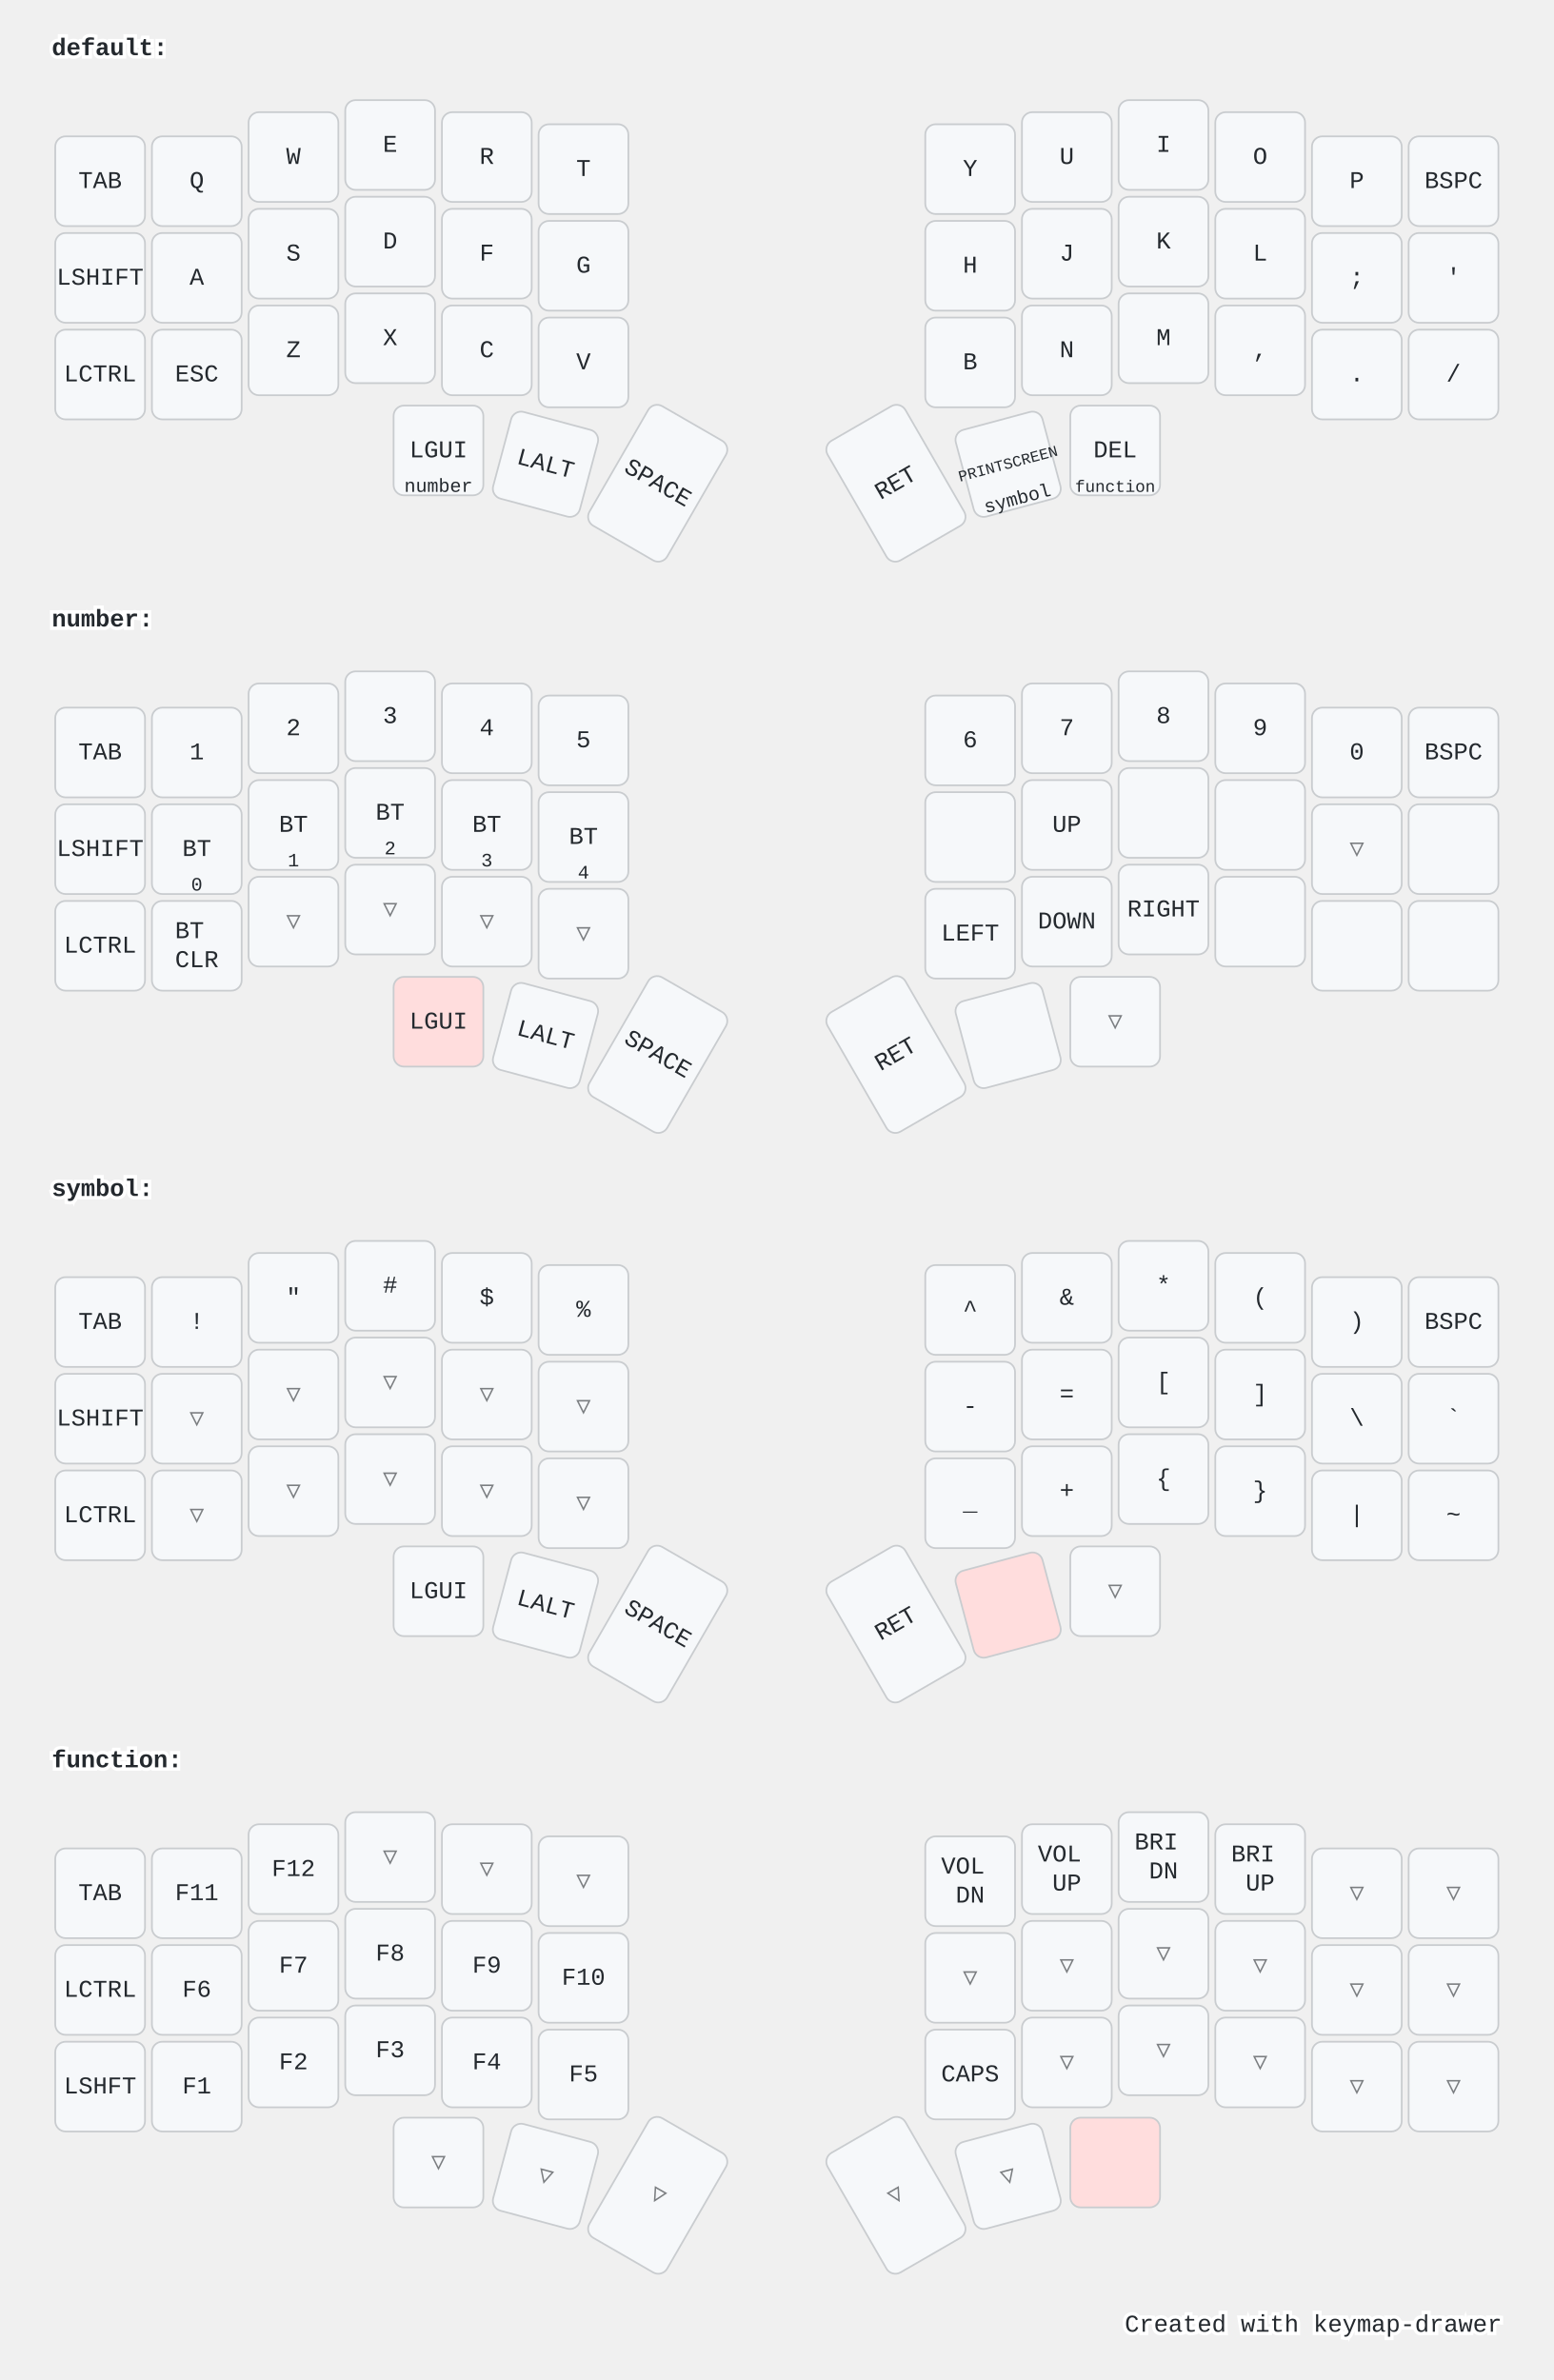
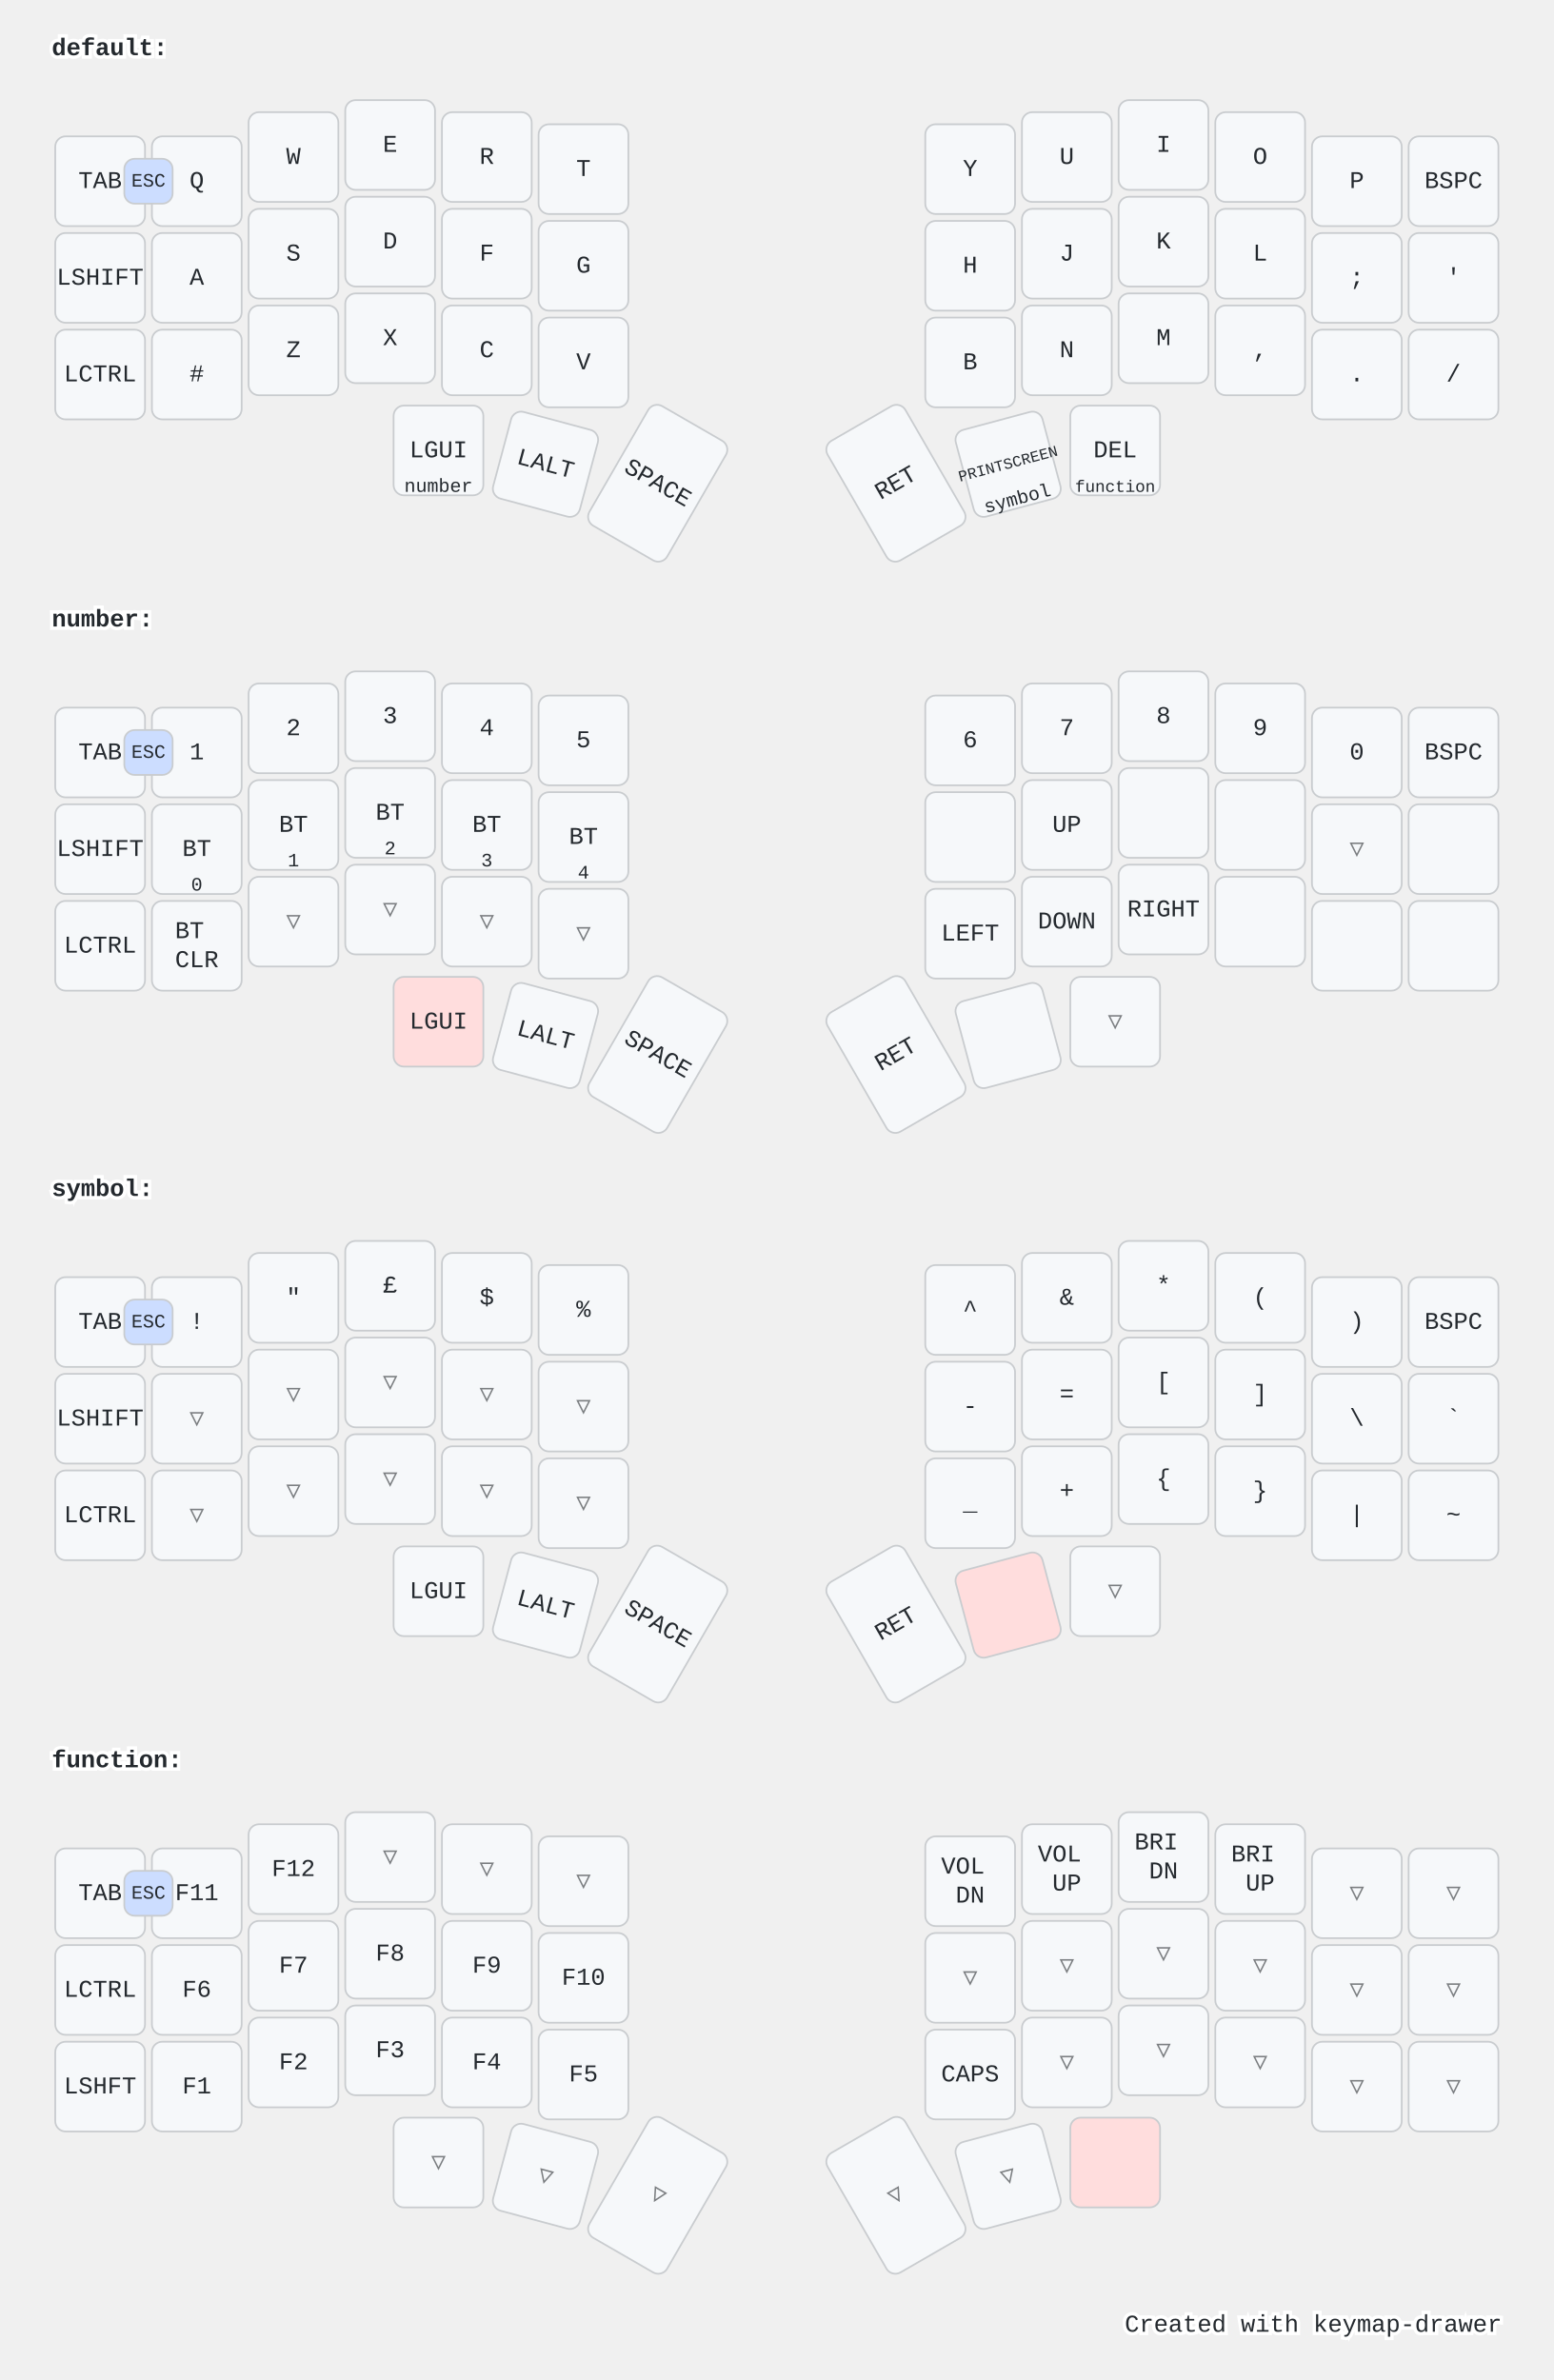
<svg xmlns="http://www.w3.org/2000/svg" width="900" height="1379" viewBox="0 0 900 1379" class="keymap">
  <style>/* inherit to force styles through use tags */
svg path {
    fill: inherit;
}

/* font and background color specifications */
svg.keymap {
    font-family: SFMono-Regular,Consolas,Liberation Mono,Menlo,monospace;
    font-size: 14px;
    font-kerning: normal;
    text-rendering: optimizeLegibility;
    fill: #24292e;
}

/* default key styling */
rect.key {
    fill: #f6f8fa;
}

rect.key, rect.combo {
    stroke: #c9cccf;
    stroke-width: 1;
}

/* default key side styling, only used is draw_key_sides is set */
rect.side {
    filter: brightness(90%);
}

/* color accent for combo boxes */
rect.combo, rect.combo-separate {
    fill: #cdf;
}

/* color accent for held keys */
rect.held, rect.combo.held {
    fill: #fdd;
}

/* color accent for ghost (optional) keys */
rect.ghost, rect.combo.ghost {
    stroke-dasharray: 4, 4;
    stroke-width: 2;
}

text {
    text-anchor: middle;
    dominant-baseline: middle;
}

/* styling for layer labels */
text.label {
    font-weight: bold;
    text-anchor: start;
    stroke: white;
    stroke-width: 4;
    paint-order: stroke;
}

/* styling for optional footer */
text.footer {
    text-anchor: end;
    dominant-baseline: auto;
    stroke: white;
    stroke-width: 4;
    paint-order: stroke;
}

/* styling for combo tap, and key hold/shifted label text */
text.combo, text.hold, text.shifted {
    font-size: 11px;
}

text.hold {
    text-anchor: middle;
    dominant-baseline: auto;
}

text.shifted {
    text-anchor: middle;
    dominant-baseline: hanging;
}

/* styling for hold/shifted label text in combo box */
text.combo.hold, text.combo.shifted {
    font-size: 8px;
}

/* lighter symbol for transparent keys */
text.trans {
    fill: #7b7e81;
}

/* styling for combo dendrons */
path.combo {
    stroke-width: 1;
    stroke: gray;
    fill: none;
}

/* Start Tabler Icons Cleanup */
/* cannot use height/width with glyphs */
.icon-tabler &gt; path {
    fill: inherit;
    stroke: inherit;
    stroke-width: 2;
}
/* hide tabler's default box */
.icon-tabler &gt; path[stroke="none"][fill="none"] {
    visibility: hidden;
}
/* End Tabler Icons Cleanup */

@media (prefers-color-scheme: dark) {
svg.keymap { fill: #d1d6db; }
rect.key { fill: #3f4750; }
rect.key, rect.combo { stroke: #60666c; }
rect.combo, rect.combo-separate { fill: #1f3d7a; }
rect.held, rect.combo.held { fill: #854747; }
text.label, text.footer { stroke: black; }
text.trans { fill: #7e8184; }
path.combo { stroke: #7f7f7f; }

}</style>
  <g transform="translate(30, 0)" class="layer-default">
    <text x="0" y="28" class="label">default:</text>
    <g transform="translate(0, 56)">
      <g transform="translate(28, 49)" class="key keypos-0">
        <rect rx="6" ry="6" x="-26" y="-26" width="52" height="52" class="key" />
        <text x="0" y="0" class="key tap">TAB</text>
      </g>
      <g transform="translate(84, 49)" class="key keypos-1">
        <rect rx="6" ry="6" x="-26" y="-26" width="52" height="52" class="key" />
        <text x="0" y="0" class="key tap">Q</text>
      </g>
      <g transform="translate(140, 35)" class="key keypos-2">
        <rect rx="6" ry="6" x="-26" y="-26" width="52" height="52" class="key" />
        <text x="0" y="0" class="key tap">W</text>
      </g>
      <g transform="translate(196, 28)" class="key keypos-3">
        <rect rx="6" ry="6" x="-26" y="-26" width="52" height="52" class="key" />
        <text x="0" y="0" class="key tap">E</text>
      </g>
      <g transform="translate(252, 35)" class="key keypos-4">
        <rect rx="6" ry="6" x="-26" y="-26" width="52" height="52" class="key" />
        <text x="0" y="0" class="key tap">R</text>
      </g>
      <g transform="translate(308, 42)" class="key keypos-5">
        <rect rx="6" ry="6" x="-26" y="-26" width="52" height="52" class="key" />
        <text x="0" y="0" class="key tap">T</text>
      </g>
      <g transform="translate(532, 42)" class="key keypos-6">
        <rect rx="6" ry="6" x="-26" y="-26" width="52" height="52" class="key" />
        <text x="0" y="0" class="key tap">Y</text>
      </g>
      <g transform="translate(588, 35)" class="key keypos-7">
        <rect rx="6" ry="6" x="-26" y="-26" width="52" height="52" class="key" />
        <text x="0" y="0" class="key tap">U</text>
      </g>
      <g transform="translate(644, 28)" class="key keypos-8">
        <rect rx="6" ry="6" x="-26" y="-26" width="52" height="52" class="key" />
        <text x="0" y="0" class="key tap">I</text>
      </g>
      <g transform="translate(700, 35)" class="key keypos-9">
        <rect rx="6" ry="6" x="-26" y="-26" width="52" height="52" class="key" />
        <text x="0" y="0" class="key tap">O</text>
      </g>
      <g transform="translate(756, 49)" class="key keypos-10">
        <rect rx="6" ry="6" x="-26" y="-26" width="52" height="52" class="key" />
        <text x="0" y="0" class="key tap">P</text>
      </g>
      <g transform="translate(812, 49)" class="key keypos-11">
        <rect rx="6" ry="6" x="-26" y="-26" width="52" height="52" class="key" />
        <text x="0" y="0" class="key tap">BSPC</text>
      </g>
      <g transform="translate(28, 105)" class="key keypos-12">
        <rect rx="6" ry="6" x="-26" y="-26" width="52" height="52" class="key" />
        <text x="0" y="0" class="key tap">LSHIFT</text>
      </g>
      <g transform="translate(84, 105)" class="key keypos-13">
        <rect rx="6" ry="6" x="-26" y="-26" width="52" height="52" class="key" />
        <text x="0" y="0" class="key tap">A</text>
      </g>
      <g transform="translate(140, 91)" class="key keypos-14">
        <rect rx="6" ry="6" x="-26" y="-26" width="52" height="52" class="key" />
        <text x="0" y="0" class="key tap">S</text>
      </g>
      <g transform="translate(196, 84)" class="key keypos-15">
        <rect rx="6" ry="6" x="-26" y="-26" width="52" height="52" class="key" />
        <text x="0" y="0" class="key tap">D</text>
      </g>
      <g transform="translate(252, 91)" class="key keypos-16">
        <rect rx="6" ry="6" x="-26" y="-26" width="52" height="52" class="key" />
        <text x="0" y="0" class="key tap">F</text>
      </g>
      <g transform="translate(308, 98)" class="key keypos-17">
        <rect rx="6" ry="6" x="-26" y="-26" width="52" height="52" class="key" />
        <text x="0" y="0" class="key tap">G</text>
      </g>
      <g transform="translate(532, 98)" class="key keypos-18">
        <rect rx="6" ry="6" x="-26" y="-26" width="52" height="52" class="key" />
        <text x="0" y="0" class="key tap">H</text>
      </g>
      <g transform="translate(588, 91)" class="key keypos-19">
        <rect rx="6" ry="6" x="-26" y="-26" width="52" height="52" class="key" />
        <text x="0" y="0" class="key tap">J</text>
      </g>
      <g transform="translate(644, 84)" class="key keypos-20">
        <rect rx="6" ry="6" x="-26" y="-26" width="52" height="52" class="key" />
        <text x="0" y="0" class="key tap">K</text>
      </g>
      <g transform="translate(700, 91)" class="key keypos-21">
        <rect rx="6" ry="6" x="-26" y="-26" width="52" height="52" class="key" />
        <text x="0" y="0" class="key tap">L</text>
      </g>
      <g transform="translate(756, 105)" class="key keypos-22">
        <rect rx="6" ry="6" x="-26" y="-26" width="52" height="52" class="key" />
        <text x="0" y="0" class="key tap">;</text>
      </g>
      <g transform="translate(812, 105)" class="key keypos-23">
        <rect rx="6" ry="6" x="-26" y="-26" width="52" height="52" class="key" />
        <text x="0" y="0" class="key tap">'</text>
      </g>
      <g transform="translate(28, 161)" class="key keypos-24">
        <rect rx="6" ry="6" x="-26" y="-26" width="52" height="52" class="key" />
        <text x="0" y="0" class="key tap">LCTRL</text>
      </g>
      <g transform="translate(84, 161)" class="key keypos-25">
        <rect rx="6" ry="6" x="-26" y="-26" width="52" height="52" class="key" />
-         <text x="0" y="0" class="key tap">ESC</text>
+         <text x="0" y="0" class="key tap">#</text>
      </g>
      <g transform="translate(140, 147)" class="key keypos-26">
        <rect rx="6" ry="6" x="-26" y="-26" width="52" height="52" class="key" />
        <text x="0" y="0" class="key tap">Z</text>
      </g>
      <g transform="translate(196, 140)" class="key keypos-27">
        <rect rx="6" ry="6" x="-26" y="-26" width="52" height="52" class="key" />
        <text x="0" y="0" class="key tap">X</text>
      </g>
      <g transform="translate(252, 147)" class="key keypos-28">
        <rect rx="6" ry="6" x="-26" y="-26" width="52" height="52" class="key" />
        <text x="0" y="0" class="key tap">C</text>
      </g>
      <g transform="translate(308, 154)" class="key keypos-29">
        <rect rx="6" ry="6" x="-26" y="-26" width="52" height="52" class="key" />
        <text x="0" y="0" class="key tap">V</text>
      </g>
      <g transform="translate(532, 154)" class="key keypos-30">
        <rect rx="6" ry="6" x="-26" y="-26" width="52" height="52" class="key" />
        <text x="0" y="0" class="key tap">B</text>
      </g>
      <g transform="translate(588, 147)" class="key keypos-31">
        <rect rx="6" ry="6" x="-26" y="-26" width="52" height="52" class="key" />
        <text x="0" y="0" class="key tap">N</text>
      </g>
      <g transform="translate(644, 140)" class="key keypos-32">
        <rect rx="6" ry="6" x="-26" y="-26" width="52" height="52" class="key" />
        <text x="0" y="0" class="key tap">M</text>
      </g>
      <g transform="translate(700, 147)" class="key keypos-33">
        <rect rx="6" ry="6" x="-26" y="-26" width="52" height="52" class="key" />
        <text x="0" y="0" class="key tap">,</text>
      </g>
      <g transform="translate(756, 161)" class="key keypos-34">
        <rect rx="6" ry="6" x="-26" y="-26" width="52" height="52" class="key" />
        <text x="0" y="0" class="key tap">.</text>
      </g>
      <g transform="translate(812, 161)" class="key keypos-35">
        <rect rx="6" ry="6" x="-26" y="-26" width="52" height="52" class="key" />
        <text x="0" y="0" class="key tap">/</text>
      </g>
      <g transform="translate(224, 205)" class="key keypos-36">
        <rect rx="6" ry="6" x="-26" y="-26" width="52" height="52" class="key" />
        <text x="0" y="0" class="key tap">LGUI</text>
        <text x="0" y="24" class="key hold">number</text>
      </g>
      <g transform="translate(286, 213) rotate(15.0)" class="key keypos-37">
        <rect rx="6" ry="6" x="-26" y="-26" width="52" height="52" class="key" />
        <text x="0" y="0" class="key tap">LALT</text>
      </g>
      <g transform="translate(351, 224) rotate(30.0)" class="key keypos-38">
        <rect rx="6" ry="6" x="-26" y="-40" width="52" height="80" class="key" />
        <text x="0" y="0" class="key tap">SPACE</text>
      </g>
      <g transform="translate(489, 224) rotate(-30.0)" class="key keypos-39">
        <rect rx="6" ry="6" x="-26" y="-40" width="52" height="80" class="key" />
        <text x="0" y="0" class="key tap">RET</text>
      </g>
      <g transform="translate(554, 213) rotate(-15.0)" class="key keypos-40">
        <rect rx="6" ry="6" x="-26" y="-26" width="52" height="52" class="key" />
        <text x="0" y="0" class="key tap">
          <tspan style="font-size: 64%">PRINTSCREEN</tspan>
        </text>
        <text x="0" y="24" class="key hold">symbol</text>
      </g>
      <g transform="translate(616, 205)" class="key keypos-41">
        <rect rx="6" ry="6" x="-26" y="-26" width="52" height="52" class="key" />
        <text x="0" y="0" class="key tap">DEL</text>
        <text x="0" y="24" class="key hold">
          <tspan style="font-size: 88%">function</tspan>
        </text>
+       </g>
+       <g class="combo combopos-0">
+         <rect rx="6" ry="6" x="42" y="36" width="28" height="26" class="combo" />
+         <text x="56" y="49" class="combo tap">ESC</text>
      </g>
    </g>
  </g>
  <g transform="translate(30, 331)" class="layer-number">
    <text x="0" y="28" class="label">number:</text>
    <g transform="translate(0, 56)">
      <g transform="translate(28, 49)" class="key keypos-0">
        <rect rx="6" ry="6" x="-26" y="-26" width="52" height="52" class="key" />
        <text x="0" y="0" class="key tap">TAB</text>
      </g>
      <g transform="translate(84, 49)" class="key keypos-1">
        <rect rx="6" ry="6" x="-26" y="-26" width="52" height="52" class="key" />
        <text x="0" y="0" class="key tap">1</text>
      </g>
      <g transform="translate(140, 35)" class="key keypos-2">
        <rect rx="6" ry="6" x="-26" y="-26" width="52" height="52" class="key" />
        <text x="0" y="0" class="key tap">2</text>
      </g>
      <g transform="translate(196, 28)" class="key keypos-3">
        <rect rx="6" ry="6" x="-26" y="-26" width="52" height="52" class="key" />
        <text x="0" y="0" class="key tap">3</text>
      </g>
      <g transform="translate(252, 35)" class="key keypos-4">
        <rect rx="6" ry="6" x="-26" y="-26" width="52" height="52" class="key" />
        <text x="0" y="0" class="key tap">4</text>
      </g>
      <g transform="translate(308, 42)" class="key keypos-5">
        <rect rx="6" ry="6" x="-26" y="-26" width="52" height="52" class="key" />
        <text x="0" y="0" class="key tap">5</text>
      </g>
      <g transform="translate(532, 42)" class="key keypos-6">
        <rect rx="6" ry="6" x="-26" y="-26" width="52" height="52" class="key" />
        <text x="0" y="0" class="key tap">6</text>
      </g>
      <g transform="translate(588, 35)" class="key keypos-7">
        <rect rx="6" ry="6" x="-26" y="-26" width="52" height="52" class="key" />
        <text x="0" y="0" class="key tap">7</text>
      </g>
      <g transform="translate(644, 28)" class="key keypos-8">
        <rect rx="6" ry="6" x="-26" y="-26" width="52" height="52" class="key" />
        <text x="0" y="0" class="key tap">8</text>
      </g>
      <g transform="translate(700, 35)" class="key keypos-9">
        <rect rx="6" ry="6" x="-26" y="-26" width="52" height="52" class="key" />
        <text x="0" y="0" class="key tap">9</text>
      </g>
      <g transform="translate(756, 49)" class="key keypos-10">
        <rect rx="6" ry="6" x="-26" y="-26" width="52" height="52" class="key" />
        <text x="0" y="0" class="key tap">0</text>
      </g>
      <g transform="translate(812, 49)" class="key keypos-11">
        <rect rx="6" ry="6" x="-26" y="-26" width="52" height="52" class="key" />
        <text x="0" y="0" class="key tap">BSPC</text>
      </g>
      <g transform="translate(28, 105)" class="key keypos-12">
        <rect rx="6" ry="6" x="-26" y="-26" width="52" height="52" class="key" />
        <text x="0" y="0" class="key tap">LSHIFT</text>
      </g>
      <g transform="translate(84, 105)" class="key keypos-13">
        <rect rx="6" ry="6" x="-26" y="-26" width="52" height="52" class="key" />
        <text x="0" y="0" class="key tap">BT</text>
        <text x="0" y="24" class="key hold">0</text>
      </g>
      <g transform="translate(140, 91)" class="key keypos-14">
        <rect rx="6" ry="6" x="-26" y="-26" width="52" height="52" class="key" />
        <text x="0" y="0" class="key tap">BT</text>
        <text x="0" y="24" class="key hold">1</text>
      </g>
      <g transform="translate(196, 84)" class="key keypos-15">
        <rect rx="6" ry="6" x="-26" y="-26" width="52" height="52" class="key" />
        <text x="0" y="0" class="key tap">BT</text>
        <text x="0" y="24" class="key hold">2</text>
      </g>
      <g transform="translate(252, 91)" class="key keypos-16">
        <rect rx="6" ry="6" x="-26" y="-26" width="52" height="52" class="key" />
        <text x="0" y="0" class="key tap">BT</text>
        <text x="0" y="24" class="key hold">3</text>
      </g>
      <g transform="translate(308, 98)" class="key keypos-17">
        <rect rx="6" ry="6" x="-26" y="-26" width="52" height="52" class="key" />
        <text x="0" y="0" class="key tap">BT</text>
        <text x="0" y="24" class="key hold">4</text>
      </g>
      <g transform="translate(532, 98)" class="key keypos-18">
        <rect rx="6" ry="6" x="-26" y="-26" width="52" height="52" class="key" />
      </g>
      <g transform="translate(588, 91)" class="key keypos-19">
        <rect rx="6" ry="6" x="-26" y="-26" width="52" height="52" class="key" />
        <text x="0" y="0" class="key tap">UP</text>
      </g>
      <g transform="translate(644, 84)" class="key keypos-20">
        <rect rx="6" ry="6" x="-26" y="-26" width="52" height="52" class="key" />
      </g>
      <g transform="translate(700, 91)" class="key keypos-21">
        <rect rx="6" ry="6" x="-26" y="-26" width="52" height="52" class="key" />
      </g>
      <g transform="translate(756, 105)" class="key trans keypos-22">
        <rect rx="6" ry="6" x="-26" y="-26" width="52" height="52" class="key trans" />
        <text x="0" y="0" class="key trans tap">▽</text>
      </g>
      <g transform="translate(812, 105)" class="key keypos-23">
        <rect rx="6" ry="6" x="-26" y="-26" width="52" height="52" class="key" />
      </g>
      <g transform="translate(28, 161)" class="key keypos-24">
        <rect rx="6" ry="6" x="-26" y="-26" width="52" height="52" class="key" />
        <text x="0" y="0" class="key tap">LCTRL</text>
      </g>
      <g transform="translate(84, 161)" class="key keypos-25">
        <rect rx="6" ry="6" x="-26" y="-26" width="52" height="52" class="key" />
        <text x="0" y="0" class="key tap">
          <tspan x="0" dy="-0.6em">BT</tspan>
          <tspan x="0" dy="1.2em">CLR</tspan>
        </text>
      </g>
      <g transform="translate(140, 147)" class="key trans keypos-26">
        <rect rx="6" ry="6" x="-26" y="-26" width="52" height="52" class="key trans" />
        <text x="0" y="0" class="key trans tap">▽</text>
      </g>
      <g transform="translate(196, 140)" class="key trans keypos-27">
        <rect rx="6" ry="6" x="-26" y="-26" width="52" height="52" class="key trans" />
        <text x="0" y="0" class="key trans tap">▽</text>
      </g>
      <g transform="translate(252, 147)" class="key trans keypos-28">
        <rect rx="6" ry="6" x="-26" y="-26" width="52" height="52" class="key trans" />
        <text x="0" y="0" class="key trans tap">▽</text>
      </g>
      <g transform="translate(308, 154)" class="key trans keypos-29">
        <rect rx="6" ry="6" x="-26" y="-26" width="52" height="52" class="key trans" />
        <text x="0" y="0" class="key trans tap">▽</text>
      </g>
      <g transform="translate(532, 154)" class="key keypos-30">
        <rect rx="6" ry="6" x="-26" y="-26" width="52" height="52" class="key" />
        <text x="0" y="0" class="key tap">LEFT</text>
      </g>
      <g transform="translate(588, 147)" class="key keypos-31">
        <rect rx="6" ry="6" x="-26" y="-26" width="52" height="52" class="key" />
        <text x="0" y="0" class="key tap">DOWN</text>
      </g>
      <g transform="translate(644, 140)" class="key keypos-32">
        <rect rx="6" ry="6" x="-26" y="-26" width="52" height="52" class="key" />
        <text x="0" y="0" class="key tap">RIGHT</text>
      </g>
      <g transform="translate(700, 147)" class="key keypos-33">
        <rect rx="6" ry="6" x="-26" y="-26" width="52" height="52" class="key" />
      </g>
      <g transform="translate(756, 161)" class="key keypos-34">
        <rect rx="6" ry="6" x="-26" y="-26" width="52" height="52" class="key" />
      </g>
      <g transform="translate(812, 161)" class="key keypos-35">
        <rect rx="6" ry="6" x="-26" y="-26" width="52" height="52" class="key" />
      </g>
      <g transform="translate(224, 205)" class="key held keypos-36">
        <rect rx="6" ry="6" x="-26" y="-26" width="52" height="52" class="key held" />
        <text x="0" y="0" class="key held tap">LGUI</text>
      </g>
      <g transform="translate(286, 213) rotate(15.0)" class="key keypos-37">
        <rect rx="6" ry="6" x="-26" y="-26" width="52" height="52" class="key" />
        <text x="0" y="0" class="key tap">LALT</text>
      </g>
      <g transform="translate(351, 224) rotate(30.0)" class="key keypos-38">
        <rect rx="6" ry="6" x="-26" y="-40" width="52" height="80" class="key" />
        <text x="0" y="0" class="key tap">SPACE</text>
      </g>
      <g transform="translate(489, 224) rotate(-30.0)" class="key keypos-39">
        <rect rx="6" ry="6" x="-26" y="-40" width="52" height="80" class="key" />
        <text x="0" y="0" class="key tap">RET</text>
      </g>
      <g transform="translate(554, 213) rotate(-15.0)" class="key keypos-40">
        <rect rx="6" ry="6" x="-26" y="-26" width="52" height="52" class="key" />
      </g>
      <g transform="translate(616, 205)" class="key trans keypos-41">
        <rect rx="6" ry="6" x="-26" y="-26" width="52" height="52" class="key trans" />
        <text x="0" y="0" class="key trans tap">▽</text>
      </g>
+       <g class="combo combopos-0">
+         <rect rx="6" ry="6" x="42" y="36" width="28" height="26" class="combo" />
+         <text x="56" y="49" class="combo tap">ESC</text>
+       </g>
    </g>
  </g>
  <g transform="translate(30, 661)" class="layer-symbol">
    <text x="0" y="28" class="label">symbol:</text>
    <g transform="translate(0, 56)">
      <g transform="translate(28, 49)" class="key keypos-0">
        <rect rx="6" ry="6" x="-26" y="-26" width="52" height="52" class="key" />
        <text x="0" y="0" class="key tap">TAB</text>
      </g>
      <g transform="translate(84, 49)" class="key keypos-1">
        <rect rx="6" ry="6" x="-26" y="-26" width="52" height="52" class="key" />
        <text x="0" y="0" class="key tap">!</text>
      </g>
      <g transform="translate(140, 35)" class="key keypos-2">
        <rect rx="6" ry="6" x="-26" y="-26" width="52" height="52" class="key" />
        <text x="0" y="0" class="key tap">"</text>
      </g>
      <g transform="translate(196, 28)" class="key keypos-3">
        <rect rx="6" ry="6" x="-26" y="-26" width="52" height="52" class="key" />
-         <text x="0" y="0" class="key tap">#</text>
+         <text x="0" y="0" class="key tap">£</text>
      </g>
      <g transform="translate(252, 35)" class="key keypos-4">
        <rect rx="6" ry="6" x="-26" y="-26" width="52" height="52" class="key" />
        <text x="0" y="0" class="key tap">$</text>
      </g>
      <g transform="translate(308, 42)" class="key keypos-5">
        <rect rx="6" ry="6" x="-26" y="-26" width="52" height="52" class="key" />
        <text x="0" y="0" class="key tap">%</text>
      </g>
      <g transform="translate(532, 42)" class="key keypos-6">
        <rect rx="6" ry="6" x="-26" y="-26" width="52" height="52" class="key" />
        <text x="0" y="0" class="key tap">^</text>
      </g>
      <g transform="translate(588, 35)" class="key keypos-7">
        <rect rx="6" ry="6" x="-26" y="-26" width="52" height="52" class="key" />
        <text x="0" y="0" class="key tap">&amp;</text>
      </g>
      <g transform="translate(644, 28)" class="key keypos-8">
        <rect rx="6" ry="6" x="-26" y="-26" width="52" height="52" class="key" />
        <text x="0" y="0" class="key tap">*</text>
      </g>
      <g transform="translate(700, 35)" class="key keypos-9">
        <rect rx="6" ry="6" x="-26" y="-26" width="52" height="52" class="key" />
        <text x="0" y="0" class="key tap">(</text>
      </g>
      <g transform="translate(756, 49)" class="key keypos-10">
        <rect rx="6" ry="6" x="-26" y="-26" width="52" height="52" class="key" />
        <text x="0" y="0" class="key tap">)</text>
      </g>
      <g transform="translate(812, 49)" class="key keypos-11">
        <rect rx="6" ry="6" x="-26" y="-26" width="52" height="52" class="key" />
        <text x="0" y="0" class="key tap">BSPC</text>
      </g>
      <g transform="translate(28, 105)" class="key keypos-12">
        <rect rx="6" ry="6" x="-26" y="-26" width="52" height="52" class="key" />
        <text x="0" y="0" class="key tap">LSHIFT</text>
      </g>
      <g transform="translate(84, 105)" class="key trans keypos-13">
        <rect rx="6" ry="6" x="-26" y="-26" width="52" height="52" class="key trans" />
        <text x="0" y="0" class="key trans tap">▽</text>
      </g>
      <g transform="translate(140, 91)" class="key trans keypos-14">
        <rect rx="6" ry="6" x="-26" y="-26" width="52" height="52" class="key trans" />
        <text x="0" y="0" class="key trans tap">▽</text>
      </g>
      <g transform="translate(196, 84)" class="key trans keypos-15">
        <rect rx="6" ry="6" x="-26" y="-26" width="52" height="52" class="key trans" />
        <text x="0" y="0" class="key trans tap">▽</text>
      </g>
      <g transform="translate(252, 91)" class="key trans keypos-16">
        <rect rx="6" ry="6" x="-26" y="-26" width="52" height="52" class="key trans" />
        <text x="0" y="0" class="key trans tap">▽</text>
      </g>
      <g transform="translate(308, 98)" class="key trans keypos-17">
        <rect rx="6" ry="6" x="-26" y="-26" width="52" height="52" class="key trans" />
        <text x="0" y="0" class="key trans tap">▽</text>
      </g>
      <g transform="translate(532, 98)" class="key keypos-18">
        <rect rx="6" ry="6" x="-26" y="-26" width="52" height="52" class="key" />
        <text x="0" y="0" class="key tap">-</text>
      </g>
      <g transform="translate(588, 91)" class="key keypos-19">
        <rect rx="6" ry="6" x="-26" y="-26" width="52" height="52" class="key" />
        <text x="0" y="0" class="key tap">=</text>
      </g>
      <g transform="translate(644, 84)" class="key keypos-20">
        <rect rx="6" ry="6" x="-26" y="-26" width="52" height="52" class="key" />
        <text x="0" y="0" class="key tap">[</text>
      </g>
      <g transform="translate(700, 91)" class="key keypos-21">
        <rect rx="6" ry="6" x="-26" y="-26" width="52" height="52" class="key" />
        <text x="0" y="0" class="key tap">]</text>
      </g>
      <g transform="translate(756, 105)" class="key keypos-22">
        <rect rx="6" ry="6" x="-26" y="-26" width="52" height="52" class="key" />
        <text x="0" y="0" class="key tap">\</text>
      </g>
      <g transform="translate(812, 105)" class="key keypos-23">
        <rect rx="6" ry="6" x="-26" y="-26" width="52" height="52" class="key" />
        <text x="0" y="0" class="key tap">`</text>
      </g>
      <g transform="translate(28, 161)" class="key keypos-24">
        <rect rx="6" ry="6" x="-26" y="-26" width="52" height="52" class="key" />
        <text x="0" y="0" class="key tap">LCTRL</text>
      </g>
      <g transform="translate(84, 161)" class="key trans keypos-25">
        <rect rx="6" ry="6" x="-26" y="-26" width="52" height="52" class="key trans" />
        <text x="0" y="0" class="key trans tap">▽</text>
      </g>
      <g transform="translate(140, 147)" class="key trans keypos-26">
        <rect rx="6" ry="6" x="-26" y="-26" width="52" height="52" class="key trans" />
        <text x="0" y="0" class="key trans tap">▽</text>
      </g>
      <g transform="translate(196, 140)" class="key trans keypos-27">
        <rect rx="6" ry="6" x="-26" y="-26" width="52" height="52" class="key trans" />
        <text x="0" y="0" class="key trans tap">▽</text>
      </g>
      <g transform="translate(252, 147)" class="key trans keypos-28">
        <rect rx="6" ry="6" x="-26" y="-26" width="52" height="52" class="key trans" />
        <text x="0" y="0" class="key trans tap">▽</text>
      </g>
      <g transform="translate(308, 154)" class="key trans keypos-29">
        <rect rx="6" ry="6" x="-26" y="-26" width="52" height="52" class="key trans" />
        <text x="0" y="0" class="key trans tap">▽</text>
      </g>
      <g transform="translate(532, 154)" class="key keypos-30">
        <rect rx="6" ry="6" x="-26" y="-26" width="52" height="52" class="key" />
        <text x="0" y="0" class="key tap">_</text>
      </g>
      <g transform="translate(588, 147)" class="key keypos-31">
        <rect rx="6" ry="6" x="-26" y="-26" width="52" height="52" class="key" />
        <text x="0" y="0" class="key tap">+</text>
      </g>
      <g transform="translate(644, 140)" class="key keypos-32">
        <rect rx="6" ry="6" x="-26" y="-26" width="52" height="52" class="key" />
        <text x="0" y="0" class="key tap">{</text>
      </g>
      <g transform="translate(700, 147)" class="key keypos-33">
        <rect rx="6" ry="6" x="-26" y="-26" width="52" height="52" class="key" />
        <text x="0" y="0" class="key tap">}</text>
      </g>
      <g transform="translate(756, 161)" class="key keypos-34">
        <rect rx="6" ry="6" x="-26" y="-26" width="52" height="52" class="key" />
        <text x="0" y="0" class="key tap">|</text>
      </g>
      <g transform="translate(812, 161)" class="key keypos-35">
        <rect rx="6" ry="6" x="-26" y="-26" width="52" height="52" class="key" />
        <text x="0" y="0" class="key tap">~</text>
      </g>
      <g transform="translate(224, 205)" class="key keypos-36">
        <rect rx="6" ry="6" x="-26" y="-26" width="52" height="52" class="key" />
        <text x="0" y="0" class="key tap">LGUI</text>
      </g>
      <g transform="translate(286, 213) rotate(15.0)" class="key keypos-37">
        <rect rx="6" ry="6" x="-26" y="-26" width="52" height="52" class="key" />
        <text x="0" y="0" class="key tap">LALT</text>
      </g>
      <g transform="translate(351, 224) rotate(30.0)" class="key keypos-38">
        <rect rx="6" ry="6" x="-26" y="-40" width="52" height="80" class="key" />
        <text x="0" y="0" class="key tap">SPACE</text>
      </g>
      <g transform="translate(489, 224) rotate(-30.0)" class="key keypos-39">
        <rect rx="6" ry="6" x="-26" y="-40" width="52" height="80" class="key" />
        <text x="0" y="0" class="key tap">RET</text>
      </g>
      <g transform="translate(554, 213) rotate(-15.0)" class="key held keypos-40">
        <rect rx="6" ry="6" x="-26" y="-26" width="52" height="52" class="key held" />
      </g>
      <g transform="translate(616, 205)" class="key trans keypos-41">
        <rect rx="6" ry="6" x="-26" y="-26" width="52" height="52" class="key trans" />
        <text x="0" y="0" class="key trans tap">▽</text>
+       </g>
+       <g class="combo combopos-0">
+         <rect rx="6" ry="6" x="42" y="36" width="28" height="26" class="combo" />
+         <text x="56" y="49" class="combo tap">ESC</text>
      </g>
    </g>
  </g>
  <g transform="translate(30, 992)" class="layer-function">
    <text x="0" y="28" class="label">function:</text>
    <g transform="translate(0, 56)">
      <g transform="translate(28, 49)" class="key keypos-0">
        <rect rx="6" ry="6" x="-26" y="-26" width="52" height="52" class="key" />
        <text x="0" y="0" class="key tap">TAB</text>
      </g>
      <g transform="translate(84, 49)" class="key keypos-1">
        <rect rx="6" ry="6" x="-26" y="-26" width="52" height="52" class="key" />
        <text x="0" y="0" class="key tap">F11</text>
      </g>
      <g transform="translate(140, 35)" class="key keypos-2">
        <rect rx="6" ry="6" x="-26" y="-26" width="52" height="52" class="key" />
        <text x="0" y="0" class="key tap">F12</text>
      </g>
      <g transform="translate(196, 28)" class="key trans keypos-3">
        <rect rx="6" ry="6" x="-26" y="-26" width="52" height="52" class="key trans" />
        <text x="0" y="0" class="key trans tap">▽</text>
      </g>
      <g transform="translate(252, 35)" class="key trans keypos-4">
        <rect rx="6" ry="6" x="-26" y="-26" width="52" height="52" class="key trans" />
        <text x="0" y="0" class="key trans tap">▽</text>
      </g>
      <g transform="translate(308, 42)" class="key trans keypos-5">
        <rect rx="6" ry="6" x="-26" y="-26" width="52" height="52" class="key trans" />
        <text x="0" y="0" class="key trans tap">▽</text>
      </g>
      <g transform="translate(532, 42)" class="key keypos-6">
        <rect rx="6" ry="6" x="-26" y="-26" width="52" height="52" class="key" />
        <text x="0" y="0" class="key tap">
          <tspan x="0" dy="-0.6em">VOL</tspan>
          <tspan x="0" dy="1.2em">DN</tspan>
        </text>
      </g>
      <g transform="translate(588, 35)" class="key keypos-7">
        <rect rx="6" ry="6" x="-26" y="-26" width="52" height="52" class="key" />
        <text x="0" y="0" class="key tap">
          <tspan x="0" dy="-0.6em">VOL</tspan>
          <tspan x="0" dy="1.2em">UP</tspan>
        </text>
      </g>
      <g transform="translate(644, 28)" class="key keypos-8">
        <rect rx="6" ry="6" x="-26" y="-26" width="52" height="52" class="key" />
        <text x="0" y="0" class="key tap">
          <tspan x="0" dy="-0.6em">BRI</tspan>
          <tspan x="0" dy="1.2em">DN</tspan>
        </text>
      </g>
      <g transform="translate(700, 35)" class="key keypos-9">
        <rect rx="6" ry="6" x="-26" y="-26" width="52" height="52" class="key" />
        <text x="0" y="0" class="key tap">
          <tspan x="0" dy="-0.6em">BRI</tspan>
          <tspan x="0" dy="1.2em">UP</tspan>
        </text>
      </g>
      <g transform="translate(756, 49)" class="key trans keypos-10">
        <rect rx="6" ry="6" x="-26" y="-26" width="52" height="52" class="key trans" />
        <text x="0" y="0" class="key trans tap">▽</text>
      </g>
      <g transform="translate(812, 49)" class="key trans keypos-11">
        <rect rx="6" ry="6" x="-26" y="-26" width="52" height="52" class="key trans" />
        <text x="0" y="0" class="key trans tap">▽</text>
      </g>
      <g transform="translate(28, 105)" class="key keypos-12">
        <rect rx="6" ry="6" x="-26" y="-26" width="52" height="52" class="key" />
        <text x="0" y="0" class="key tap">LCTRL</text>
      </g>
      <g transform="translate(84, 105)" class="key keypos-13">
        <rect rx="6" ry="6" x="-26" y="-26" width="52" height="52" class="key" />
        <text x="0" y="0" class="key tap">F6</text>
      </g>
      <g transform="translate(140, 91)" class="key keypos-14">
        <rect rx="6" ry="6" x="-26" y="-26" width="52" height="52" class="key" />
        <text x="0" y="0" class="key tap">F7</text>
      </g>
      <g transform="translate(196, 84)" class="key keypos-15">
        <rect rx="6" ry="6" x="-26" y="-26" width="52" height="52" class="key" />
        <text x="0" y="0" class="key tap">F8</text>
      </g>
      <g transform="translate(252, 91)" class="key keypos-16">
        <rect rx="6" ry="6" x="-26" y="-26" width="52" height="52" class="key" />
        <text x="0" y="0" class="key tap">F9</text>
      </g>
      <g transform="translate(308, 98)" class="key keypos-17">
        <rect rx="6" ry="6" x="-26" y="-26" width="52" height="52" class="key" />
        <text x="0" y="0" class="key tap">F10</text>
      </g>
      <g transform="translate(532, 98)" class="key trans keypos-18">
        <rect rx="6" ry="6" x="-26" y="-26" width="52" height="52" class="key trans" />
        <text x="0" y="0" class="key trans tap">▽</text>
      </g>
      <g transform="translate(588, 91)" class="key trans keypos-19">
        <rect rx="6" ry="6" x="-26" y="-26" width="52" height="52" class="key trans" />
        <text x="0" y="0" class="key trans tap">▽</text>
      </g>
      <g transform="translate(644, 84)" class="key trans keypos-20">
        <rect rx="6" ry="6" x="-26" y="-26" width="52" height="52" class="key trans" />
        <text x="0" y="0" class="key trans tap">▽</text>
      </g>
      <g transform="translate(700, 91)" class="key trans keypos-21">
        <rect rx="6" ry="6" x="-26" y="-26" width="52" height="52" class="key trans" />
        <text x="0" y="0" class="key trans tap">▽</text>
      </g>
      <g transform="translate(756, 105)" class="key trans keypos-22">
        <rect rx="6" ry="6" x="-26" y="-26" width="52" height="52" class="key trans" />
        <text x="0" y="0" class="key trans tap">▽</text>
      </g>
      <g transform="translate(812, 105)" class="key trans keypos-23">
        <rect rx="6" ry="6" x="-26" y="-26" width="52" height="52" class="key trans" />
        <text x="0" y="0" class="key trans tap">▽</text>
      </g>
      <g transform="translate(28, 161)" class="key keypos-24">
        <rect rx="6" ry="6" x="-26" y="-26" width="52" height="52" class="key" />
        <text x="0" y="0" class="key tap">LSHFT</text>
      </g>
      <g transform="translate(84, 161)" class="key keypos-25">
        <rect rx="6" ry="6" x="-26" y="-26" width="52" height="52" class="key" />
        <text x="0" y="0" class="key tap">F1</text>
      </g>
      <g transform="translate(140, 147)" class="key keypos-26">
        <rect rx="6" ry="6" x="-26" y="-26" width="52" height="52" class="key" />
        <text x="0" y="0" class="key tap">F2</text>
      </g>
      <g transform="translate(196, 140)" class="key keypos-27">
        <rect rx="6" ry="6" x="-26" y="-26" width="52" height="52" class="key" />
        <text x="0" y="0" class="key tap">F3</text>
      </g>
      <g transform="translate(252, 147)" class="key keypos-28">
        <rect rx="6" ry="6" x="-26" y="-26" width="52" height="52" class="key" />
        <text x="0" y="0" class="key tap">F4</text>
      </g>
      <g transform="translate(308, 154)" class="key keypos-29">
        <rect rx="6" ry="6" x="-26" y="-26" width="52" height="52" class="key" />
        <text x="0" y="0" class="key tap">F5</text>
      </g>
      <g transform="translate(532, 154)" class="key keypos-30">
        <rect rx="6" ry="6" x="-26" y="-26" width="52" height="52" class="key" />
        <text x="0" y="0" class="key tap">CAPS</text>
      </g>
      <g transform="translate(588, 147)" class="key trans keypos-31">
        <rect rx="6" ry="6" x="-26" y="-26" width="52" height="52" class="key trans" />
        <text x="0" y="0" class="key trans tap">▽</text>
      </g>
      <g transform="translate(644, 140)" class="key trans keypos-32">
        <rect rx="6" ry="6" x="-26" y="-26" width="52" height="52" class="key trans" />
        <text x="0" y="0" class="key trans tap">▽</text>
      </g>
      <g transform="translate(700, 147)" class="key trans keypos-33">
        <rect rx="6" ry="6" x="-26" y="-26" width="52" height="52" class="key trans" />
        <text x="0" y="0" class="key trans tap">▽</text>
      </g>
      <g transform="translate(756, 161)" class="key trans keypos-34">
        <rect rx="6" ry="6" x="-26" y="-26" width="52" height="52" class="key trans" />
        <text x="0" y="0" class="key trans tap">▽</text>
      </g>
      <g transform="translate(812, 161)" class="key trans keypos-35">
        <rect rx="6" ry="6" x="-26" y="-26" width="52" height="52" class="key trans" />
        <text x="0" y="0" class="key trans tap">▽</text>
      </g>
      <g transform="translate(224, 205)" class="key trans keypos-36">
        <rect rx="6" ry="6" x="-26" y="-26" width="52" height="52" class="key trans" />
        <text x="0" y="0" class="key trans tap">▽</text>
      </g>
      <g transform="translate(286, 213) rotate(15.0)" class="key trans keypos-37">
        <rect rx="6" ry="6" x="-26" y="-26" width="52" height="52" class="key trans" />
        <text x="0" y="0" class="key trans tap">▽</text>
      </g>
      <g transform="translate(351, 224) rotate(30.0)" class="key trans keypos-38">
        <rect rx="6" ry="6" x="-26" y="-40" width="52" height="80" class="key trans" />
        <text x="0" y="0" class="key trans tap">▽</text>
      </g>
      <g transform="translate(489, 224) rotate(-30.0)" class="key trans keypos-39">
        <rect rx="6" ry="6" x="-26" y="-40" width="52" height="80" class="key trans" />
        <text x="0" y="0" class="key trans tap">▽</text>
      </g>
      <g transform="translate(554, 213) rotate(-15.0)" class="key trans keypos-40">
        <rect rx="6" ry="6" x="-26" y="-26" width="52" height="52" class="key trans" />
        <text x="0" y="0" class="key trans tap">▽</text>
      </g>
      <g transform="translate(616, 205)" class="key held keypos-41">
        <rect rx="6" ry="6" x="-26" y="-26" width="52" height="52" class="key held" />
      </g>
+       <g class="combo combopos-0">
+         <rect rx="6" ry="6" x="42" y="36" width="28" height="26" class="combo" />
+         <text x="56" y="49" class="combo tap">ESC</text>
+       </g>
    </g>
  </g>
  <text x="870.0" y="1351.0" class="footer">Created with <a href="https://github.com/caksoylar/keymap-drawer">keymap-drawer</a>
  </text>
</svg>
